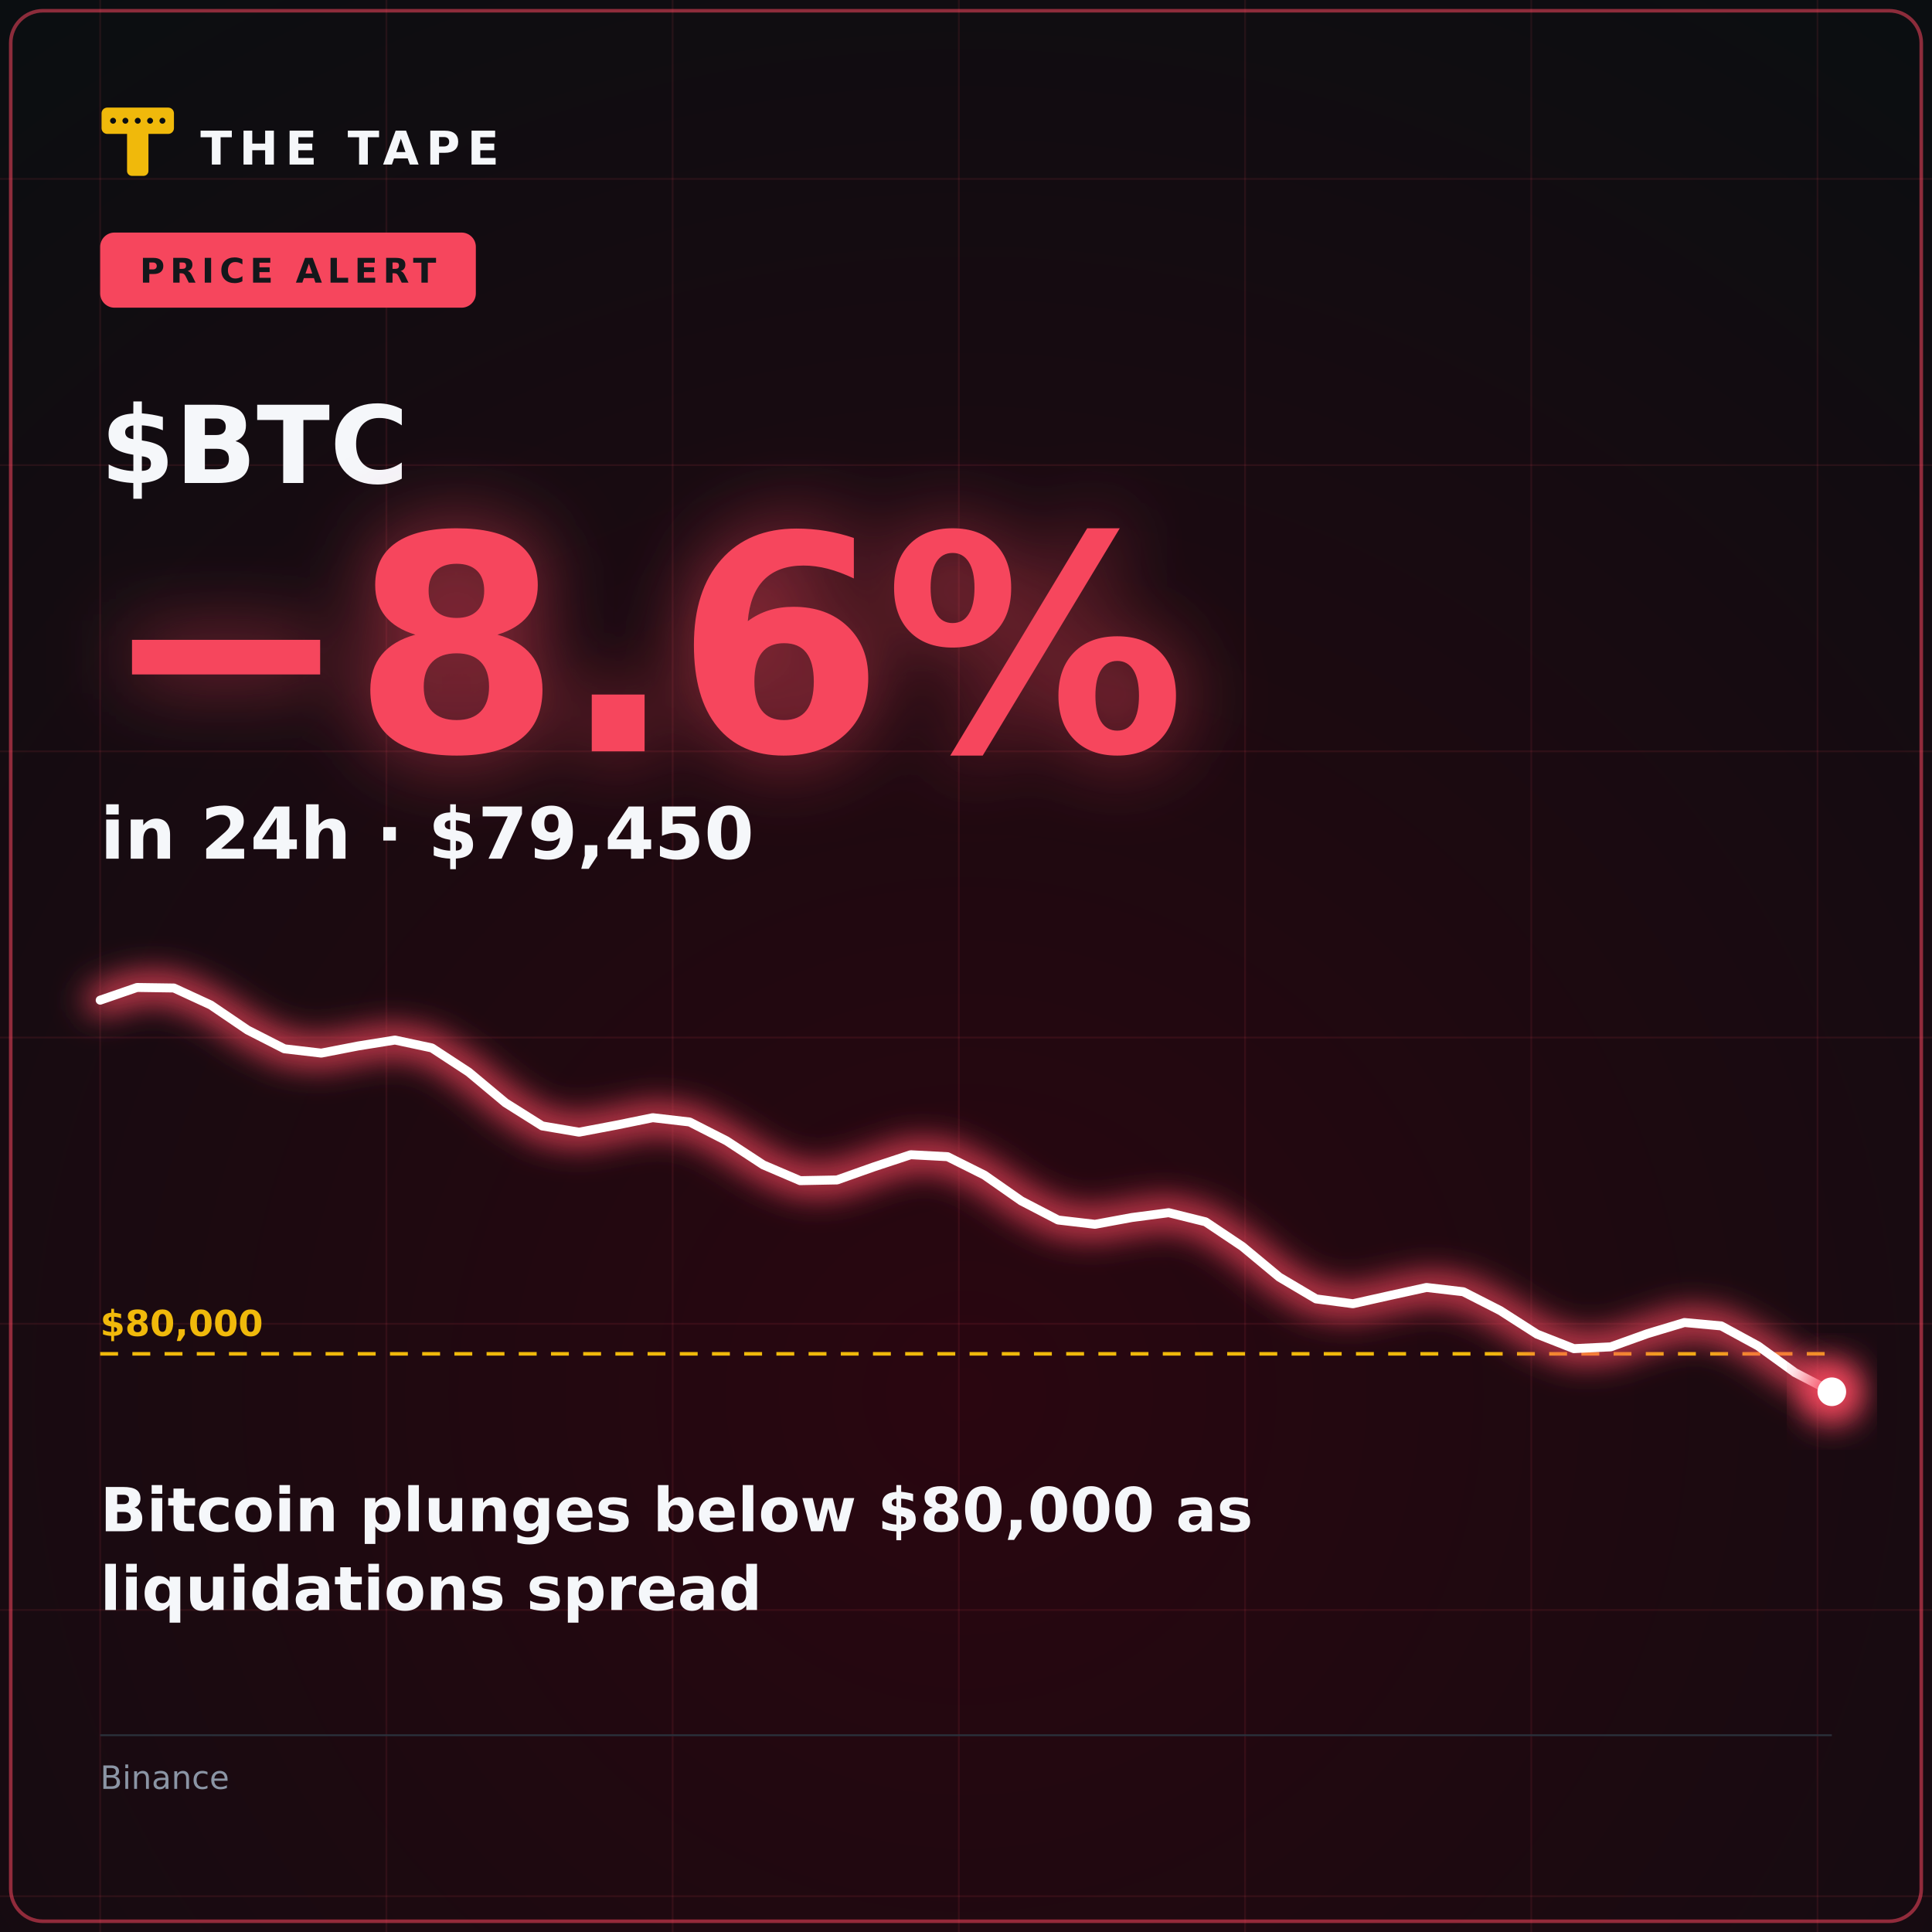
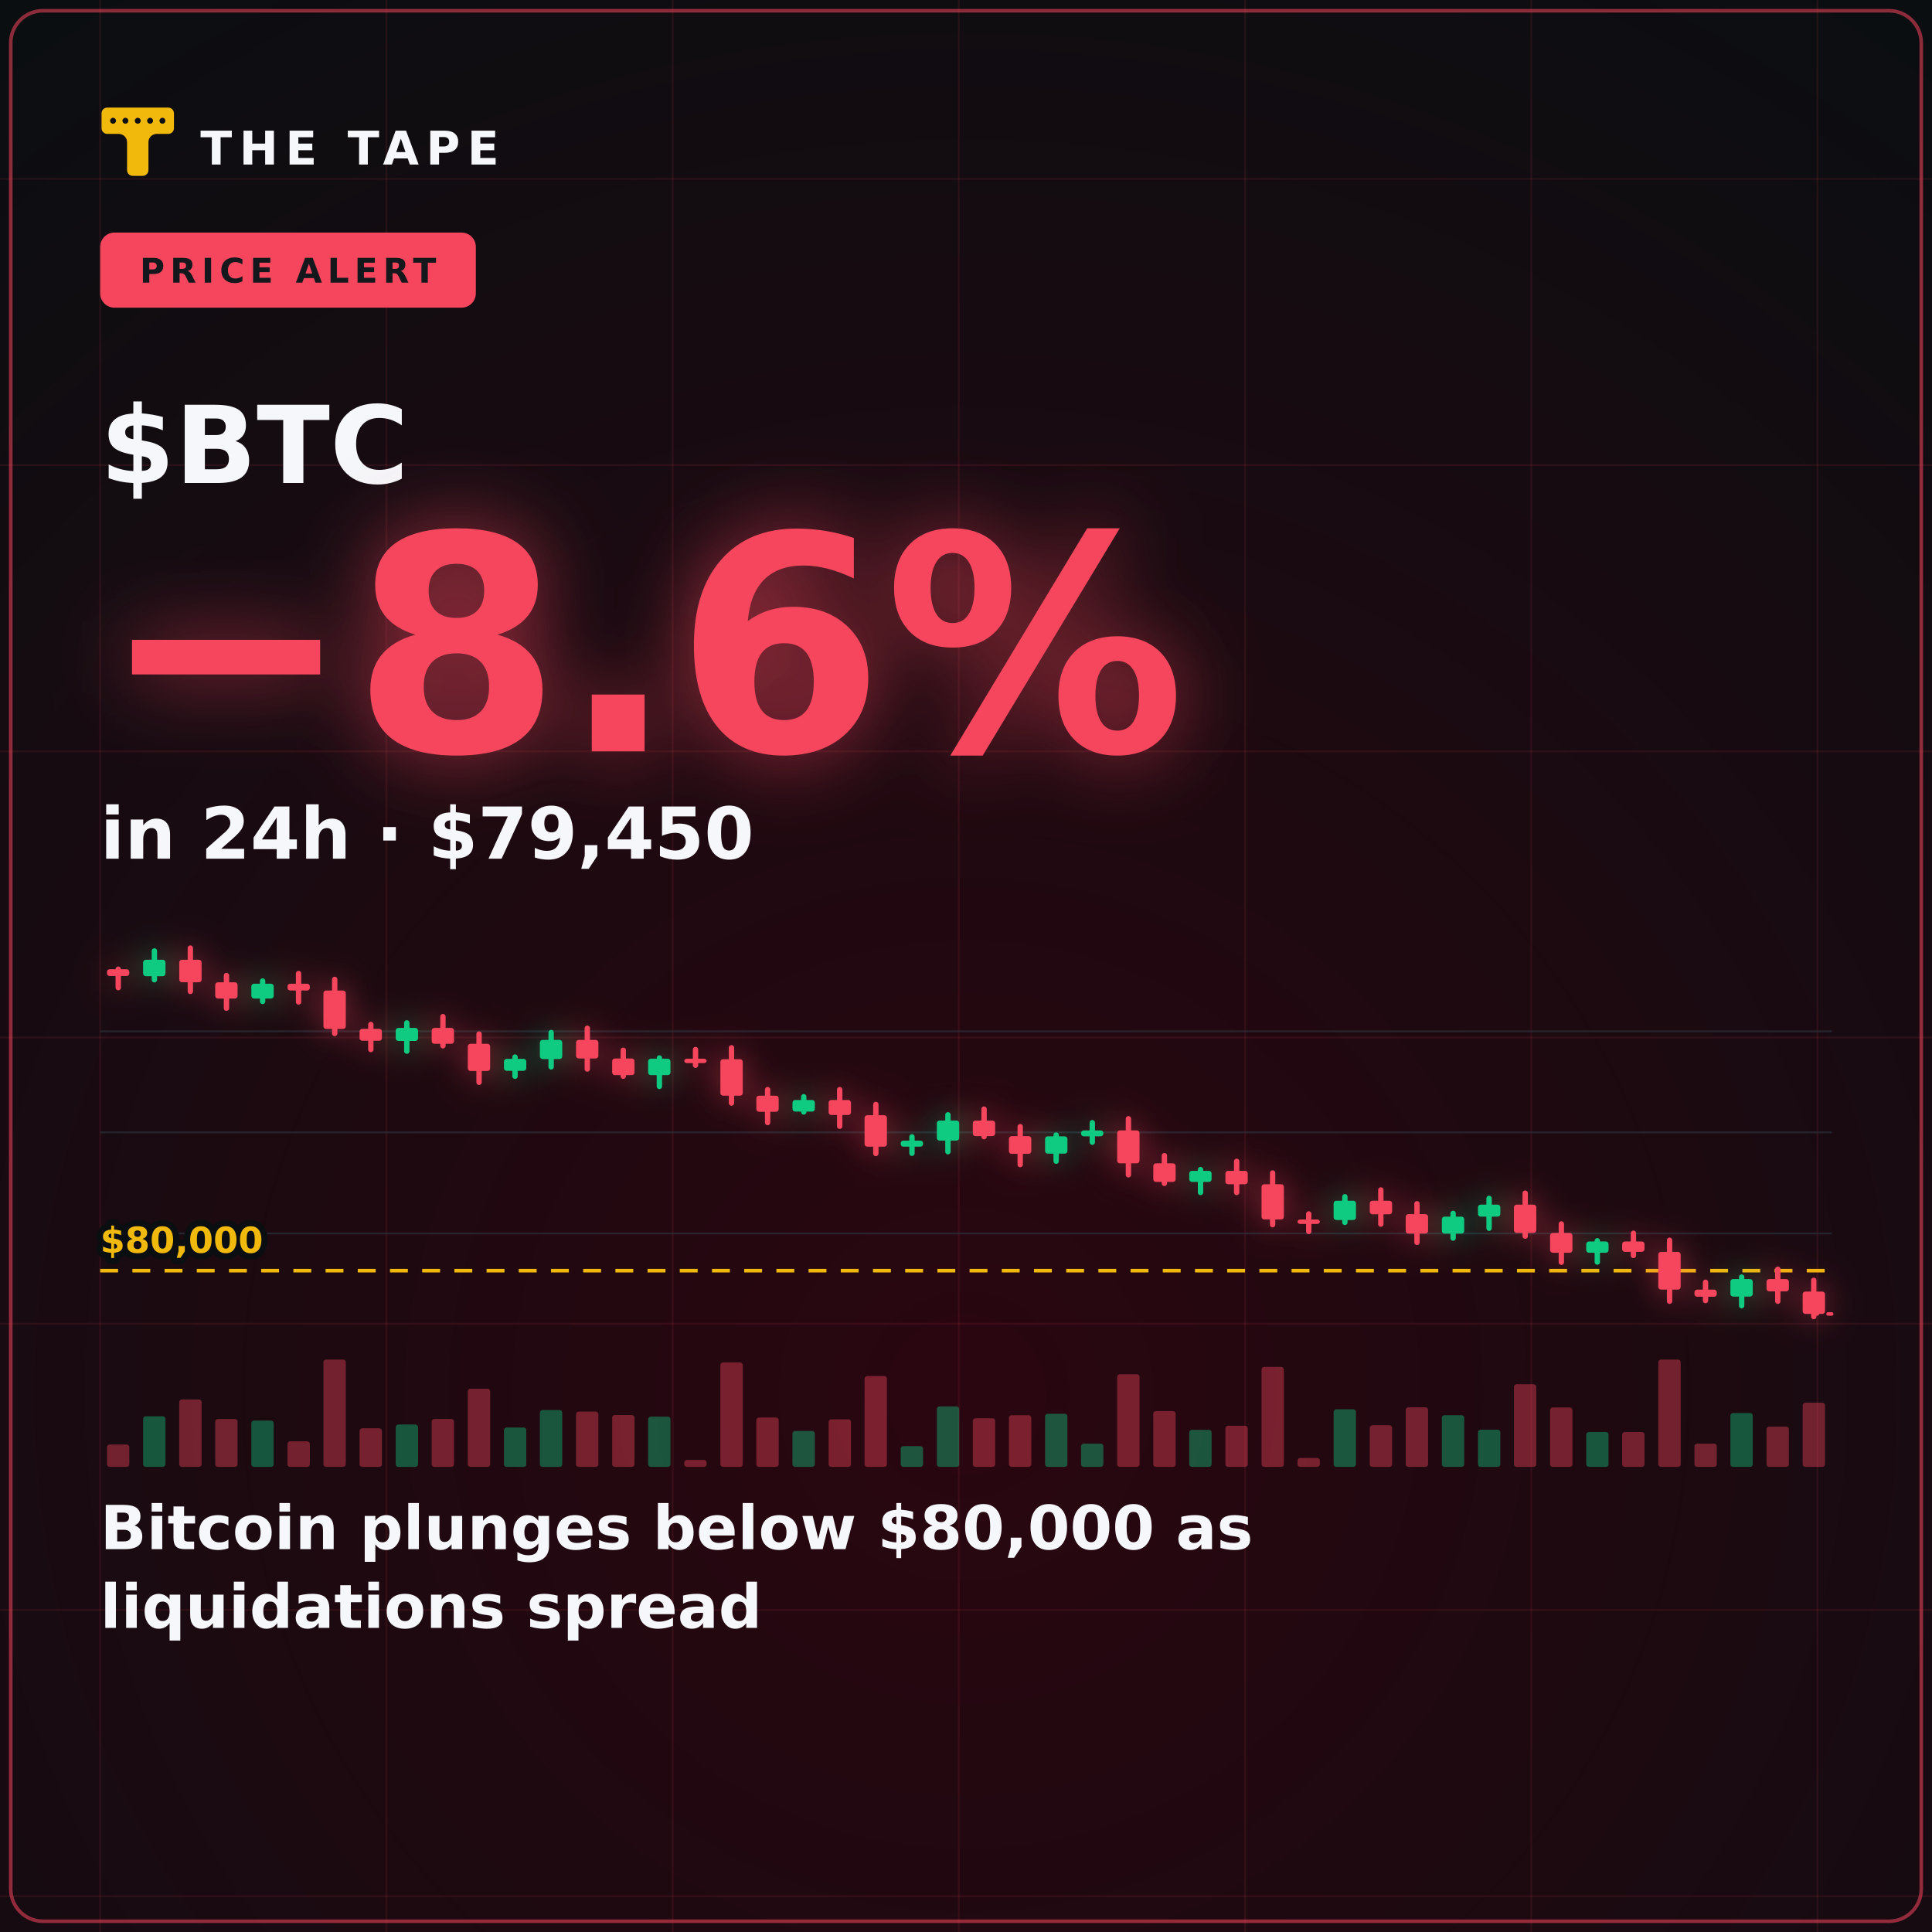
<svg xmlns="http://www.w3.org/2000/svg" width="1080" height="1080" viewBox="0 0 1080 1080" font-family="DejaVu Sans, Arial, Liberation Sans, Helvetica, sans-serif">
  <rect width="1080" height="1080" fill="#0B0E11" />
  <defs>
    <radialGradient id="bgGlow" cx="50%" cy="72%" r="85%">
      <stop offset="0" stop-color="#2A0610" />
      <stop offset="1" stop-color="#0B0E11" />
    </radialGradient>
    <filter id="glow" x="-20%" y="-40%" width="140%" height="180%">
      <feGaussianBlur stdDeviation="9" />
    </filter>
    <filter id="glowBig" x="-20%" y="-40%" width="140%" height="180%">
      <feGaussianBlur stdDeviation="22" />
    </filter>
  </defs>
  <rect width="1080" height="1080" fill="url(#bgGlow)" />
  <g stroke="#F6465D" stroke-opacity="0.10" stroke-width="1">
    <line x1="56" y1="0" x2="56" y2="1080" />
    <line x1="216" y1="0" x2="216" y2="1080" />
    <line x1="376" y1="0" x2="376" y2="1080" />
    <line x1="536" y1="0" x2="536" y2="1080" />
    <line x1="696" y1="0" x2="696" y2="1080" />
    <line x1="856" y1="0" x2="856" y2="1080" />
    <line x1="1016" y1="0" x2="1016" y2="1080" />
    <line x1="0" y1="100" x2="1080" y2="100" />
    <line x1="0" y1="260" x2="1080" y2="260" />
    <line x1="0" y1="420" x2="1080" y2="420" />
    <line x1="0" y1="580" x2="1080" y2="580" />
    <line x1="0" y1="740" x2="1080" y2="740" />
    <line x1="0" y1="900" x2="1080" y2="900" />
    <line x1="0" y1="1060" x2="1080" y2="1060" />
  </g>
  <rect x="6" y="6" width="1068" height="1068" rx="18" fill="none" stroke="#F6465D" stroke-opacity="0.55" stroke-width="2" />
  <g transform="translate(54 56) scale(0.46)">
-     <rect x="6" y="9" width="88" height="32" rx="7" fill="#F0B90B" />
+     <path d="M13 9 H87 A7 7 0 0 1 94 16 V34 A7 7 0 0 1 87 41 H73 A10 10 0 0 0 63 51 V85 A7 7 0 0 1 56 92 H44 A7 7 0 0 1 37 85 V51 A10 10 0 0 0 27 41 H13 A7 7 0 0 1 6 34 V16 A7 7 0 0 1 13 9 Z" fill="#F0B90B" />
    <circle cx="20" cy="25" r="3.6" fill="#0B0E11" />
    <circle cx="35" cy="25" r="3.6" fill="#0B0E11" />
    <circle cx="50" cy="25" r="3.6" fill="#0B0E11" />
    <circle cx="65" cy="25" r="3.6" fill="#0B0E11" />
    <circle cx="80" cy="25" r="3.6" fill="#0B0E11" />
-     <rect x="37" y="34" width="26" height="58" rx="6" fill="#F0B90B" />
  </g>
  <text x="112" y="92" font-size="26" font-weight="800" letter-spacing="4" fill="#F5F7FA">THE TAPE</text>
  <rect x="56" y="130" width="210" height="42" rx="8" fill="#F6465D" />
  <text x="161" y="158" text-anchor="middle" font-size="19" font-weight="800" letter-spacing="3" fill="#14171B">PRICE ALERT</text>
  <text x="56" y="270" font-size="60" font-weight="800" fill="#F5F7FA">$BTC</text>
  <text x="56" y="420" font-size="168" font-weight="800" fill="#F6465D" filter="url(#glowBig)" opacity="0.65">−8.6%</text>
  <text x="56" y="420" font-size="168" font-weight="800" fill="#F6465D">−8.6%</text>
  <text x="56" y="480" font-size="40" font-weight="600" fill="#F5F7FA">in 24h   ·   $79,450</text>
-   <line x1="56" y1="756.8" x2="1024" y2="756.8" stroke="#F0B90B" stroke-width="2" stroke-dasharray="10 8" />
-   <text x="56" y="746.8" font-size="20" font-weight="700" fill="#F0B90B">$80,000</text>
-   <polyline points="56.0,559.1 76.6,552.0 97.2,552.3 117.8,561.8 138.4,575.8 159.0,586.3 179.6,588.7 200.2,584.7 220.8,581.4 241.4,585.8 262.0,599.3 282.6,616.5 303.1,629.4 323.7,632.9 344.3,629.0 364.9,624.8 385.5,627.2 406.1,637.7 426.7,651.2 447.3,660.0 467.9,659.6 488.5,652.3 509.1,645.5 529.7,646.6 550.3,656.9 570.9,671.3 591.5,682.0 612.1,684.4 632.7,680.6 653.3,677.9 673.9,683.0 694.5,696.8 715.1,713.9 735.7,726.1 756.3,728.8 776.9,724.2 797.4,719.7 818.0,722.1 838.6,732.6 859.2,745.8 879.8,753.9 900.4,752.9 921.0,745.5 941.6,739.3 962.2,741.2 982.8,752.4 1003.4,767.3 1024.0,778.0" fill="none" stroke="#F6465D" stroke-width="16" stroke-linejoin="round" stroke-linecap="round" filter="url(#glow)" opacity="0.9" />
-   <polyline points="56.0,559.1 76.6,552.0 97.2,552.3 117.8,561.8 138.4,575.8 159.0,586.3 179.6,588.7 200.2,584.7 220.8,581.4 241.4,585.8 262.0,599.3 282.6,616.5 303.1,629.4 323.7,632.9 344.3,629.0 364.9,624.8 385.5,627.2 406.1,637.7 426.7,651.2 447.3,660.0 467.9,659.6 488.5,652.3 509.1,645.5 529.7,646.6 550.3,656.9 570.9,671.3 591.5,682.0 612.1,684.4 632.7,680.6 653.3,677.9 673.9,683.0 694.5,696.8 715.1,713.9 735.7,726.1 756.3,728.8 776.9,724.2 797.4,719.7 818.0,722.1 838.6,732.6 859.2,745.8 879.8,753.9 900.4,752.9 921.0,745.5 941.6,739.3 962.2,741.2 982.8,752.4 1003.4,767.3 1024.0,778.0" fill="none" stroke="#FFFFFF" stroke-width="5" stroke-linejoin="round" stroke-linecap="round" />
-   <circle cx="1024.0" cy="778.0" r="18" fill="#F6465D" filter="url(#glow)" />
-   <circle cx="1024.0" cy="778.0" r="8" fill="#FFFFFF" />
-   <text x="56" y="856" font-size="34" font-weight="700" fill="#F5F7FA">Bitcoin plunges below $80,000 as</text>
-   <text x="56" y="900" font-size="34" font-weight="700" fill="#F5F7FA">liquidations spread</text>
-   <line x1="56" y1="970" x2="1024" y2="970" stroke="#2A313C" stroke-width="1" />
-   <text x="56" y="1000" font-size="18" fill="#8B95A5">Binance</text>
+   <g stroke="#2A313C" stroke-opacity="0.7" stroke-width="1">
+     <line x1="56" y1="576.5" x2="1024" y2="576.5" />
+     <line x1="56" y1="633.0" x2="1024" y2="633.0" />
+     <line x1="56" y1="689.5" x2="1024" y2="689.5" />
+   </g>
+   <line x1="56" y1="710.3" x2="1024" y2="710.3" stroke="#F0B90B" stroke-width="2" stroke-dasharray="10 8" />
+   <text x="56" y="700.3" font-size="20" font-weight="700" fill="#0B0E11" stroke="#0B0E11" stroke-width="7" stroke-linejoin="round">$80,000</text>
+   <text x="56" y="700.3" font-size="20" font-weight="700" fill="#F0B90B">$80,000</text>
+   <g opacity="0.4">
+     <rect x="59.8" y="807.5" width="12.5" height="12.5" rx="1.5" fill="#F6465D" />
+     <rect x="80.0" y="791.7" width="12.5" height="28.3" rx="1.5" fill="#0ECB81" />
+     <rect x="100.2" y="782.3" width="12.5" height="37.7" rx="1.5" fill="#F6465D" />
+     <rect x="120.3" y="793.2" width="12.5" height="26.8" rx="1.5" fill="#F6465D" />
+     <rect x="140.5" y="794.1" width="12.5" height="25.9" rx="1.5" fill="#0ECB81" />
+     <rect x="160.7" y="805.7" width="12.5" height="14.3" rx="1.5" fill="#F6465D" />
+     <rect x="180.8" y="760.0" width="12.5" height="60.0" rx="1.5" fill="#F6465D" />
+     <rect x="201.0" y="798.4" width="12.5" height="21.6" rx="1.5" fill="#F6465D" />
+     <rect x="221.2" y="796.3" width="12.5" height="23.7" rx="1.5" fill="#0ECB81" />
+     <rect x="241.3" y="793.2" width="12.5" height="26.8" rx="1.5" fill="#F6465D" />
+     <rect x="261.5" y="776.3" width="12.5" height="43.7" rx="1.5" fill="#F6465D" />
+     <rect x="281.7" y="798.0" width="12.5" height="22.0" rx="1.5" fill="#0ECB81" />
+     <rect x="301.8" y="788.2" width="12.5" height="31.8" rx="1.5" fill="#0ECB81" />
+     <rect x="322.0" y="789.1" width="12.5" height="30.9" rx="1.5" fill="#F6465D" />
+     <rect x="342.2" y="791.0" width="12.5" height="29.0" rx="1.5" fill="#F6465D" />
+     <rect x="362.3" y="791.9" width="12.5" height="28.1" rx="1.5" fill="#0ECB81" />
+     <rect x="382.5" y="816.1" width="12.5" height="3.9" rx="1.5" fill="#F6465D" />
+     <rect x="402.7" y="761.6" width="12.5" height="58.4" rx="1.5" fill="#F6465D" />
+     <rect x="422.8" y="792.4" width="12.5" height="27.6" rx="1.5" fill="#F6465D" />
+     <rect x="443.0" y="799.9" width="12.5" height="20.1" rx="1.5" fill="#0ECB81" />
+     <rect x="463.2" y="793.4" width="12.5" height="26.6" rx="1.5" fill="#F6465D" />
+     <rect x="483.3" y="769.2" width="12.5" height="50.8" rx="1.5" fill="#F6465D" />
+     <rect x="503.5" y="808.4" width="12.5" height="11.6" rx="1.5" fill="#0ECB81" />
+     <rect x="523.7" y="786.2" width="12.5" height="33.8" rx="1.5" fill="#0ECB81" />
+     <rect x="543.8" y="792.8" width="12.5" height="27.2" rx="1.5" fill="#F6465D" />
+     <rect x="564.0" y="791.1" width="12.5" height="28.9" rx="1.5" fill="#F6465D" />
+     <rect x="584.2" y="790.3" width="12.5" height="29.7" rx="1.5" fill="#0ECB81" />
+     <rect x="604.3" y="807.0" width="12.5" height="13.0" rx="1.5" fill="#0ECB81" />
+     <rect x="624.5" y="768.2" width="12.5" height="51.8" rx="1.5" fill="#F6465D" />
+     <rect x="644.7" y="788.8" width="12.5" height="31.2" rx="1.5" fill="#F6465D" />
+     <rect x="664.8" y="799.3" width="12.5" height="20.7" rx="1.5" fill="#0ECB81" />
+     <rect x="685.0" y="797.0" width="12.5" height="23.0" rx="1.5" fill="#F6465D" />
+     <rect x="705.2" y="764.1" width="12.5" height="55.9" rx="1.5" fill="#F6465D" />
+     <rect x="725.3" y="815.0" width="12.5" height="5.0" rx="1.5" fill="#F6465D" />
+     <rect x="745.5" y="787.8" width="12.5" height="32.2" rx="1.5" fill="#0ECB81" />
+     <rect x="765.7" y="796.7" width="12.5" height="23.3" rx="1.5" fill="#F6465D" />
+     <rect x="785.8" y="786.7" width="12.5" height="33.3" rx="1.5" fill="#F6465D" />
+     <rect x="806.0" y="791.1" width="12.5" height="28.9" rx="1.5" fill="#0ECB81" />
+     <rect x="826.2" y="799.2" width="12.5" height="20.8" rx="1.5" fill="#0ECB81" />
+     <rect x="846.3" y="773.8" width="12.5" height="46.2" rx="1.5" fill="#F6465D" />
+     <rect x="866.5" y="786.8" width="12.5" height="33.2" rx="1.5" fill="#F6465D" />
+     <rect x="886.7" y="800.5" width="12.5" height="19.5" rx="1.5" fill="#0ECB81" />
+     <rect x="906.8" y="800.5" width="12.5" height="19.5" rx="1.5" fill="#F6465D" />
+     <rect x="927.0" y="760.0" width="12.5" height="60.0" rx="1.5" fill="#F6465D" />
+     <rect x="947.2" y="807.0" width="12.5" height="13.0" rx="1.5" fill="#F6465D" />
+     <rect x="967.3" y="789.9" width="12.5" height="30.1" rx="1.5" fill="#0ECB81" />
+     <rect x="987.5" y="797.5" width="12.5" height="22.5" rx="1.5" fill="#F6465D" />
+     <rect x="1007.7" y="784.1" width="12.5" height="35.9" rx="1.5" fill="#F6465D" />
+   </g>
+   <g filter="url(#glow)" opacity="0.55">
+     <line x1="66.1" y1="541.8" x2="66.1" y2="552.1" stroke="#F6465D" stroke-width="3" stroke-linecap="round" />
+     <line x1="86.3" y1="531.6" x2="86.3" y2="547.7" stroke="#0ECB81" stroke-width="3" stroke-linecap="round" />
+     <line x1="106.4" y1="530.0" x2="106.4" y2="554.2" stroke="#F6465D" stroke-width="3" stroke-linecap="round" />
+     <line x1="126.6" y1="545.3" x2="126.6" y2="563.6" stroke="#F6465D" stroke-width="3" stroke-linecap="round" />
+     <line x1="146.8" y1="548.4" x2="146.8" y2="559.8" stroke="#0ECB81" stroke-width="3" stroke-linecap="round" />
+     <line x1="166.9" y1="544.2" x2="166.9" y2="560.1" stroke="#F6465D" stroke-width="3" stroke-linecap="round" />
+     <line x1="187.1" y1="547.5" x2="187.1" y2="577.7" stroke="#F6465D" stroke-width="3" stroke-linecap="round" />
+     <line x1="207.3" y1="572.7" x2="207.3" y2="586.7" stroke="#F6465D" stroke-width="3" stroke-linecap="round" />
+     <line x1="227.4" y1="571.8" x2="227.4" y2="587.6" stroke="#0ECB81" stroke-width="3" stroke-linecap="round" />
+     <line x1="247.6" y1="568.3" x2="247.6" y2="584.6" stroke="#F6465D" stroke-width="3" stroke-linecap="round" />
+     <line x1="267.8" y1="578.0" x2="267.8" y2="605.0" stroke="#F6465D" stroke-width="3" stroke-linecap="round" />
+     <line x1="287.9" y1="590.9" x2="287.9" y2="601.6" stroke="#0ECB81" stroke-width="3" stroke-linecap="round" />
+     <line x1="308.1" y1="577.2" x2="308.1" y2="596.4" stroke="#0ECB81" stroke-width="3" stroke-linecap="round" />
+     <line x1="328.3" y1="574.8" x2="328.3" y2="597.6" stroke="#F6465D" stroke-width="3" stroke-linecap="round" />
+     <line x1="348.4" y1="587.1" x2="348.4" y2="601.6" stroke="#F6465D" stroke-width="3" stroke-linecap="round" />
+     <line x1="368.6" y1="591.4" x2="368.6" y2="607.3" stroke="#0ECB81" stroke-width="3" stroke-linecap="round" />
+     <line x1="388.8" y1="586.7" x2="388.8" y2="595.5" stroke="#F6465D" stroke-width="3" stroke-linecap="round" />
+     <line x1="408.9" y1="585.7" x2="408.9" y2="616.6" stroke="#F6465D" stroke-width="3" stroke-linecap="round" />
+     <line x1="429.1" y1="609.1" x2="429.1" y2="627.5" stroke="#F6465D" stroke-width="3" stroke-linecap="round" />
+     <line x1="449.3" y1="613.1" x2="449.3" y2="621.6" stroke="#0ECB81" stroke-width="3" stroke-linecap="round" />
+     <line x1="469.4" y1="609.1" x2="469.4" y2="629.6" stroke="#F6465D" stroke-width="3" stroke-linecap="round" />
+     <line x1="489.6" y1="617.4" x2="489.6" y2="644.8" stroke="#F6465D" stroke-width="3" stroke-linecap="round" />
+     <line x1="509.8" y1="635.5" x2="509.8" y2="644.7" stroke="#0ECB81" stroke-width="3" stroke-linecap="round" />
+     <line x1="529.9" y1="623.2" x2="529.9" y2="643.8" stroke="#0ECB81" stroke-width="3" stroke-linecap="round" />
+     <line x1="550.1" y1="620.0" x2="550.1" y2="635.4" stroke="#F6465D" stroke-width="3" stroke-linecap="round" />
+     <line x1="570.3" y1="629.8" x2="570.3" y2="651.0" stroke="#F6465D" stroke-width="3" stroke-linecap="round" />
+     <line x1="590.4" y1="634.5" x2="590.4" y2="649.1" stroke="#0ECB81" stroke-width="3" stroke-linecap="round" />
+     <line x1="610.6" y1="627.6" x2="610.6" y2="638.5" stroke="#0ECB81" stroke-width="3" stroke-linecap="round" />
+     <line x1="630.8" y1="625.4" x2="630.8" y2="656.7" stroke="#F6465D" stroke-width="3" stroke-linecap="round" />
+     <line x1="650.9" y1="646.0" x2="650.9" y2="661.5" stroke="#F6465D" stroke-width="3" stroke-linecap="round" />
+     <line x1="671.1" y1="653.8" x2="671.1" y2="666.6" stroke="#0ECB81" stroke-width="3" stroke-linecap="round" />
+     <line x1="691.3" y1="649.2" x2="691.3" y2="666.6" stroke="#F6465D" stroke-width="3" stroke-linecap="round" />
+     <line x1="711.4" y1="655.7" x2="711.4" y2="684.6" stroke="#F6465D" stroke-width="3" stroke-linecap="round" />
+     <line x1="731.6" y1="678.6" x2="731.6" y2="688.4" stroke="#F6465D" stroke-width="3" stroke-linecap="round" />
+     <line x1="751.8" y1="669.0" x2="751.8" y2="683.3" stroke="#0ECB81" stroke-width="3" stroke-linecap="round" />
+     <line x1="771.9" y1="665.2" x2="771.9" y2="684.3" stroke="#F6465D" stroke-width="3" stroke-linecap="round" />
+     <line x1="792.1" y1="672.9" x2="792.1" y2="694.5" stroke="#F6465D" stroke-width="3" stroke-linecap="round" />
+     <line x1="812.3" y1="678.3" x2="812.3" y2="692.1" stroke="#0ECB81" stroke-width="3" stroke-linecap="round" />
+     <line x1="832.4" y1="669.9" x2="832.4" y2="686.6" stroke="#0ECB81" stroke-width="3" stroke-linecap="round" />
+     <line x1="852.6" y1="667.0" x2="852.6" y2="691.0" stroke="#F6465D" stroke-width="3" stroke-linecap="round" />
+     <line x1="872.8" y1="684.2" x2="872.8" y2="705.6" stroke="#F6465D" stroke-width="3" stroke-linecap="round" />
+     <line x1="892.9" y1="693.6" x2="892.9" y2="705.5" stroke="#0ECB81" stroke-width="3" stroke-linecap="round" />
+     <line x1="913.1" y1="689.4" x2="913.1" y2="701.8" stroke="#F6465D" stroke-width="3" stroke-linecap="round" />
+     <line x1="933.3" y1="693.3" x2="933.3" y2="727.4" stroke="#F6465D" stroke-width="3" stroke-linecap="round" />
+     <line x1="953.4" y1="716.8" x2="953.4" y2="727.0" stroke="#F6465D" stroke-width="3" stroke-linecap="round" />
+     <line x1="973.6" y1="713.9" x2="973.6" y2="729.9" stroke="#0ECB81" stroke-width="3" stroke-linecap="round" />
+     <line x1="993.8" y1="709.5" x2="993.8" y2="727.4" stroke="#F6465D" stroke-width="3" stroke-linecap="round" />
+     <line x1="1013.9" y1="715.7" x2="1013.9" y2="736.0" stroke="#F6465D" stroke-width="3" stroke-linecap="round" />
+     <rect x="59.8" y="541.8" width="12.5" height="3.8" rx="1.5" fill="#F6465D" />
+     <rect x="80.0" y="536.5" width="12.5" height="9.2" rx="1.5" fill="#0ECB81" />
+     <rect x="100.2" y="536.5" width="12.5" height="12.6" rx="1.5" fill="#F6465D" />
+     <rect x="120.3" y="549.1" width="12.5" height="9.1" rx="1.5" fill="#F6465D" />
+     <rect x="140.5" y="549.9" width="12.5" height="8.3" rx="1.5" fill="#0ECB81" />
+     <rect x="160.7" y="549.9" width="12.5" height="3.8" rx="1.5" fill="#F6465D" />
+     <rect x="180.8" y="553.7" width="12.5" height="21.5" rx="1.5" fill="#F6465D" />
+     <rect x="201.0" y="575.1" width="12.5" height="6.7" rx="1.5" fill="#F6465D" />
+     <rect x="221.2" y="574.6" width="12.5" height="7.3" rx="1.5" fill="#0ECB81" />
+     <rect x="241.3" y="574.6" width="12.5" height="8.9" rx="1.5" fill="#F6465D" />
+     <rect x="261.5" y="583.5" width="12.5" height="15.2" rx="1.5" fill="#F6465D" />
+     <rect x="281.7" y="591.9" width="12.5" height="6.7" rx="1.5" fill="#0ECB81" />
+     <rect x="301.8" y="581.3" width="12.5" height="10.7" rx="1.5" fill="#0ECB81" />
+     <rect x="322.0" y="581.3" width="12.5" height="10.4" rx="1.5" fill="#F6465D" />
+     <rect x="342.2" y="591.7" width="12.5" height="9.3" rx="1.5" fill="#F6465D" />
+     <rect x="362.3" y="591.8" width="12.5" height="9.2" rx="1.5" fill="#0ECB81" />
+     <rect x="382.5" y="591.8" width="12.5" height="2.5" rx="1.5" fill="#F6465D" />
+     <rect x="402.7" y="592.1" width="12.5" height="20.4" rx="1.5" fill="#F6465D" />
+     <rect x="422.8" y="612.5" width="12.5" height="9.0" rx="1.5" fill="#F6465D" />
+     <rect x="443.0" y="614.9" width="12.5" height="6.5" rx="1.5" fill="#0ECB81" />
+     <rect x="463.2" y="614.9" width="12.5" height="8.4" rx="1.5" fill="#F6465D" />
+     <rect x="483.3" y="623.4" width="12.5" height="17.6" rx="1.5" fill="#F6465D" />
+     <rect x="503.5" y="637.6" width="12.5" height="3.4" rx="1.5" fill="#0ECB81" />
+     <rect x="523.7" y="626.4" width="12.5" height="11.2" rx="1.5" fill="#0ECB81" />
+     <rect x="543.8" y="626.4" width="12.5" height="8.7" rx="1.5" fill="#F6465D" />
+     <rect x="564.0" y="635.1" width="12.5" height="9.9" rx="1.5" fill="#F6465D" />
+     <rect x="584.2" y="635.2" width="12.5" height="9.7" rx="1.5" fill="#0ECB81" />
+     <rect x="604.3" y="631.9" width="12.5" height="3.3" rx="1.5" fill="#0ECB81" />
+     <rect x="624.5" y="631.9" width="12.5" height="18.4" rx="1.5" fill="#F6465D" />
+     <rect x="644.7" y="650.3" width="12.5" height="10.4" rx="1.5" fill="#F6465D" />
+     <rect x="664.8" y="654.5" width="12.5" height="6.2" rx="1.5" fill="#0ECB81" />
+     <rect x="685.0" y="654.5" width="12.5" height="7.5" rx="1.5" fill="#F6465D" />
+     <rect x="705.2" y="662.0" width="12.5" height="19.7" rx="1.5" fill="#F6465D" />
+     <rect x="725.3" y="681.7" width="12.5" height="2.5" rx="1.5" fill="#F6465D" />
+     <rect x="745.5" y="671.2" width="12.5" height="10.8" rx="1.5" fill="#0ECB81" />
+     <rect x="765.7" y="671.2" width="12.5" height="7.6" rx="1.5" fill="#F6465D" />
+     <rect x="785.8" y="678.7" width="12.5" height="10.9" rx="1.5" fill="#F6465D" />
+     <rect x="806.0" y="680.1" width="12.5" height="9.5" rx="1.5" fill="#0ECB81" />
+     <rect x="826.2" y="673.4" width="12.5" height="6.7" rx="1.5" fill="#0ECB81" />
+     <rect x="846.3" y="673.4" width="12.5" height="15.8" rx="1.5" fill="#F6465D" />
+     <rect x="866.5" y="689.2" width="12.5" height="11.1" rx="1.5" fill="#F6465D" />
+     <rect x="886.7" y="694.0" width="12.5" height="6.3" rx="1.5" fill="#0ECB81" />
+     <rect x="906.8" y="694.0" width="12.5" height="5.8" rx="1.5" fill="#F6465D" />
+     <rect x="927.0" y="699.8" width="12.5" height="21.1" rx="1.5" fill="#F6465D" />
+     <rect x="947.2" y="720.9" width="12.5" height="4.0" rx="1.5" fill="#F6465D" />
+     <rect x="967.3" y="715.0" width="12.5" height="9.8" rx="1.5" fill="#0ECB81" />
+     <rect x="987.5" y="715.0" width="12.5" height="6.9" rx="1.5" fill="#F6465D" />
+     <rect x="1007.7" y="722.0" width="12.5" height="12.5" rx="1.5" fill="#F6465D" />
+   </g>
+   <line x1="66.1" y1="541.8" x2="66.1" y2="552.1" stroke="#F6465D" stroke-width="3" stroke-linecap="round" />
+   <line x1="86.3" y1="531.6" x2="86.3" y2="547.7" stroke="#0ECB81" stroke-width="3" stroke-linecap="round" />
+   <line x1="106.4" y1="530.0" x2="106.4" y2="554.2" stroke="#F6465D" stroke-width="3" stroke-linecap="round" />
+   <line x1="126.6" y1="545.3" x2="126.6" y2="563.6" stroke="#F6465D" stroke-width="3" stroke-linecap="round" />
+   <line x1="146.8" y1="548.4" x2="146.8" y2="559.8" stroke="#0ECB81" stroke-width="3" stroke-linecap="round" />
+   <line x1="166.9" y1="544.2" x2="166.9" y2="560.1" stroke="#F6465D" stroke-width="3" stroke-linecap="round" />
+   <line x1="187.1" y1="547.5" x2="187.1" y2="577.7" stroke="#F6465D" stroke-width="3" stroke-linecap="round" />
+   <line x1="207.3" y1="572.7" x2="207.3" y2="586.7" stroke="#F6465D" stroke-width="3" stroke-linecap="round" />
+   <line x1="227.4" y1="571.8" x2="227.4" y2="587.6" stroke="#0ECB81" stroke-width="3" stroke-linecap="round" />
+   <line x1="247.6" y1="568.3" x2="247.6" y2="584.6" stroke="#F6465D" stroke-width="3" stroke-linecap="round" />
+   <line x1="267.8" y1="578.0" x2="267.8" y2="605.0" stroke="#F6465D" stroke-width="3" stroke-linecap="round" />
+   <line x1="287.9" y1="590.9" x2="287.9" y2="601.6" stroke="#0ECB81" stroke-width="3" stroke-linecap="round" />
+   <line x1="308.1" y1="577.2" x2="308.1" y2="596.4" stroke="#0ECB81" stroke-width="3" stroke-linecap="round" />
+   <line x1="328.3" y1="574.8" x2="328.3" y2="597.6" stroke="#F6465D" stroke-width="3" stroke-linecap="round" />
+   <line x1="348.4" y1="587.1" x2="348.4" y2="601.6" stroke="#F6465D" stroke-width="3" stroke-linecap="round" />
+   <line x1="368.6" y1="591.4" x2="368.6" y2="607.3" stroke="#0ECB81" stroke-width="3" stroke-linecap="round" />
+   <line x1="388.8" y1="586.7" x2="388.8" y2="595.5" stroke="#F6465D" stroke-width="3" stroke-linecap="round" />
+   <line x1="408.9" y1="585.7" x2="408.9" y2="616.6" stroke="#F6465D" stroke-width="3" stroke-linecap="round" />
+   <line x1="429.1" y1="609.1" x2="429.1" y2="627.5" stroke="#F6465D" stroke-width="3" stroke-linecap="round" />
+   <line x1="449.3" y1="613.1" x2="449.3" y2="621.6" stroke="#0ECB81" stroke-width="3" stroke-linecap="round" />
+   <line x1="469.4" y1="609.1" x2="469.4" y2="629.6" stroke="#F6465D" stroke-width="3" stroke-linecap="round" />
+   <line x1="489.6" y1="617.4" x2="489.6" y2="644.8" stroke="#F6465D" stroke-width="3" stroke-linecap="round" />
+   <line x1="509.8" y1="635.5" x2="509.8" y2="644.7" stroke="#0ECB81" stroke-width="3" stroke-linecap="round" />
+   <line x1="529.9" y1="623.2" x2="529.9" y2="643.8" stroke="#0ECB81" stroke-width="3" stroke-linecap="round" />
+   <line x1="550.1" y1="620.0" x2="550.1" y2="635.4" stroke="#F6465D" stroke-width="3" stroke-linecap="round" />
+   <line x1="570.3" y1="629.8" x2="570.3" y2="651.0" stroke="#F6465D" stroke-width="3" stroke-linecap="round" />
+   <line x1="590.4" y1="634.5" x2="590.4" y2="649.1" stroke="#0ECB81" stroke-width="3" stroke-linecap="round" />
+   <line x1="610.6" y1="627.6" x2="610.6" y2="638.5" stroke="#0ECB81" stroke-width="3" stroke-linecap="round" />
+   <line x1="630.8" y1="625.4" x2="630.8" y2="656.7" stroke="#F6465D" stroke-width="3" stroke-linecap="round" />
+   <line x1="650.9" y1="646.0" x2="650.9" y2="661.5" stroke="#F6465D" stroke-width="3" stroke-linecap="round" />
+   <line x1="671.1" y1="653.8" x2="671.1" y2="666.6" stroke="#0ECB81" stroke-width="3" stroke-linecap="round" />
+   <line x1="691.3" y1="649.2" x2="691.3" y2="666.6" stroke="#F6465D" stroke-width="3" stroke-linecap="round" />
+   <line x1="711.4" y1="655.7" x2="711.4" y2="684.6" stroke="#F6465D" stroke-width="3" stroke-linecap="round" />
+   <line x1="731.6" y1="678.6" x2="731.6" y2="688.4" stroke="#F6465D" stroke-width="3" stroke-linecap="round" />
+   <line x1="751.8" y1="669.0" x2="751.8" y2="683.3" stroke="#0ECB81" stroke-width="3" stroke-linecap="round" />
+   <line x1="771.9" y1="665.2" x2="771.9" y2="684.3" stroke="#F6465D" stroke-width="3" stroke-linecap="round" />
+   <line x1="792.1" y1="672.9" x2="792.1" y2="694.5" stroke="#F6465D" stroke-width="3" stroke-linecap="round" />
+   <line x1="812.3" y1="678.3" x2="812.3" y2="692.1" stroke="#0ECB81" stroke-width="3" stroke-linecap="round" />
+   <line x1="832.4" y1="669.9" x2="832.4" y2="686.6" stroke="#0ECB81" stroke-width="3" stroke-linecap="round" />
+   <line x1="852.6" y1="667.0" x2="852.6" y2="691.0" stroke="#F6465D" stroke-width="3" stroke-linecap="round" />
+   <line x1="872.8" y1="684.2" x2="872.8" y2="705.6" stroke="#F6465D" stroke-width="3" stroke-linecap="round" />
+   <line x1="892.9" y1="693.6" x2="892.9" y2="705.5" stroke="#0ECB81" stroke-width="3" stroke-linecap="round" />
+   <line x1="913.1" y1="689.4" x2="913.1" y2="701.8" stroke="#F6465D" stroke-width="3" stroke-linecap="round" />
+   <line x1="933.3" y1="693.3" x2="933.3" y2="727.4" stroke="#F6465D" stroke-width="3" stroke-linecap="round" />
+   <line x1="953.4" y1="716.8" x2="953.4" y2="727.0" stroke="#F6465D" stroke-width="3" stroke-linecap="round" />
+   <line x1="973.6" y1="713.9" x2="973.6" y2="729.9" stroke="#0ECB81" stroke-width="3" stroke-linecap="round" />
+   <line x1="993.8" y1="709.5" x2="993.8" y2="727.4" stroke="#F6465D" stroke-width="3" stroke-linecap="round" />
+   <line x1="1013.9" y1="715.7" x2="1013.9" y2="736.0" stroke="#F6465D" stroke-width="3" stroke-linecap="round" />
+   <rect x="59.8" y="541.8" width="12.5" height="3.8" rx="1.5" fill="#F6465D" />
+   <rect x="80.0" y="536.5" width="12.5" height="9.2" rx="1.5" fill="#0ECB81" />
+   <rect x="100.2" y="536.5" width="12.5" height="12.6" rx="1.5" fill="#F6465D" />
+   <rect x="120.3" y="549.1" width="12.5" height="9.1" rx="1.5" fill="#F6465D" />
+   <rect x="140.5" y="549.9" width="12.5" height="8.3" rx="1.5" fill="#0ECB81" />
+   <rect x="160.7" y="549.9" width="12.5" height="3.8" rx="1.5" fill="#F6465D" />
+   <rect x="180.8" y="553.7" width="12.5" height="21.5" rx="1.5" fill="#F6465D" />
+   <rect x="201.0" y="575.1" width="12.5" height="6.7" rx="1.5" fill="#F6465D" />
+   <rect x="221.2" y="574.6" width="12.5" height="7.3" rx="1.5" fill="#0ECB81" />
+   <rect x="241.3" y="574.6" width="12.5" height="8.9" rx="1.5" fill="#F6465D" />
+   <rect x="261.5" y="583.5" width="12.5" height="15.2" rx="1.5" fill="#F6465D" />
+   <rect x="281.7" y="591.9" width="12.5" height="6.7" rx="1.5" fill="#0ECB81" />
+   <rect x="301.8" y="581.3" width="12.5" height="10.7" rx="1.5" fill="#0ECB81" />
+   <rect x="322.0" y="581.3" width="12.5" height="10.4" rx="1.5" fill="#F6465D" />
+   <rect x="342.2" y="591.7" width="12.5" height="9.3" rx="1.5" fill="#F6465D" />
+   <rect x="362.3" y="591.8" width="12.5" height="9.2" rx="1.5" fill="#0ECB81" />
+   <rect x="382.5" y="591.8" width="12.5" height="2.5" rx="1.5" fill="#F6465D" />
+   <rect x="402.7" y="592.1" width="12.5" height="20.4" rx="1.5" fill="#F6465D" />
+   <rect x="422.8" y="612.5" width="12.5" height="9.0" rx="1.5" fill="#F6465D" />
+   <rect x="443.0" y="614.9" width="12.5" height="6.5" rx="1.5" fill="#0ECB81" />
+   <rect x="463.2" y="614.9" width="12.5" height="8.4" rx="1.5" fill="#F6465D" />
+   <rect x="483.3" y="623.4" width="12.5" height="17.6" rx="1.5" fill="#F6465D" />
+   <rect x="503.5" y="637.6" width="12.5" height="3.4" rx="1.5" fill="#0ECB81" />
+   <rect x="523.7" y="626.4" width="12.5" height="11.2" rx="1.5" fill="#0ECB81" />
+   <rect x="543.8" y="626.4" width="12.5" height="8.7" rx="1.5" fill="#F6465D" />
+   <rect x="564.0" y="635.1" width="12.5" height="9.9" rx="1.5" fill="#F6465D" />
+   <rect x="584.2" y="635.2" width="12.5" height="9.7" rx="1.5" fill="#0ECB81" />
+   <rect x="604.3" y="631.9" width="12.5" height="3.3" rx="1.5" fill="#0ECB81" />
+   <rect x="624.5" y="631.9" width="12.5" height="18.4" rx="1.5" fill="#F6465D" />
+   <rect x="644.7" y="650.3" width="12.5" height="10.4" rx="1.5" fill="#F6465D" />
+   <rect x="664.8" y="654.5" width="12.5" height="6.2" rx="1.5" fill="#0ECB81" />
+   <rect x="685.0" y="654.5" width="12.5" height="7.5" rx="1.5" fill="#F6465D" />
+   <rect x="705.2" y="662.0" width="12.5" height="19.7" rx="1.5" fill="#F6465D" />
+   <rect x="725.3" y="681.7" width="12.5" height="2.5" rx="1.5" fill="#F6465D" />
+   <rect x="745.5" y="671.2" width="12.5" height="10.8" rx="1.5" fill="#0ECB81" />
+   <rect x="765.7" y="671.2" width="12.5" height="7.6" rx="1.5" fill="#F6465D" />
+   <rect x="785.8" y="678.7" width="12.5" height="10.9" rx="1.5" fill="#F6465D" />
+   <rect x="806.0" y="680.1" width="12.5" height="9.5" rx="1.5" fill="#0ECB81" />
+   <rect x="826.2" y="673.4" width="12.5" height="6.7" rx="1.5" fill="#0ECB81" />
+   <rect x="846.3" y="673.4" width="12.5" height="15.8" rx="1.5" fill="#F6465D" />
+   <rect x="866.5" y="689.2" width="12.5" height="11.1" rx="1.5" fill="#F6465D" />
+   <rect x="886.7" y="694.0" width="12.5" height="6.3" rx="1.5" fill="#0ECB81" />
+   <rect x="906.8" y="694.0" width="12.5" height="5.8" rx="1.5" fill="#F6465D" />
+   <rect x="927.0" y="699.8" width="12.5" height="21.1" rx="1.5" fill="#F6465D" />
+   <rect x="947.2" y="720.9" width="12.5" height="4.0" rx="1.5" fill="#F6465D" />
+   <rect x="967.3" y="715.0" width="12.5" height="9.8" rx="1.5" fill="#0ECB81" />
+   <rect x="987.5" y="715.0" width="12.5" height="6.9" rx="1.5" fill="#F6465D" />
+   <rect x="1007.7" y="722.0" width="12.5" height="12.5" rx="1.5" fill="#F6465D" />
+   <line x1="1013.9" y1="734.5" x2="1024" y2="734.5" stroke="#F6465D" stroke-width="2" stroke-dasharray="2 6" stroke-linecap="round" />
+   <text x="56" y="866" font-size="34" font-weight="700" fill="#F5F7FA">Bitcoin plunges below $80,000 as</text>
+   <text x="56" y="910" font-size="34" font-weight="700" fill="#F5F7FA">liquidations spread</text>
</svg>
